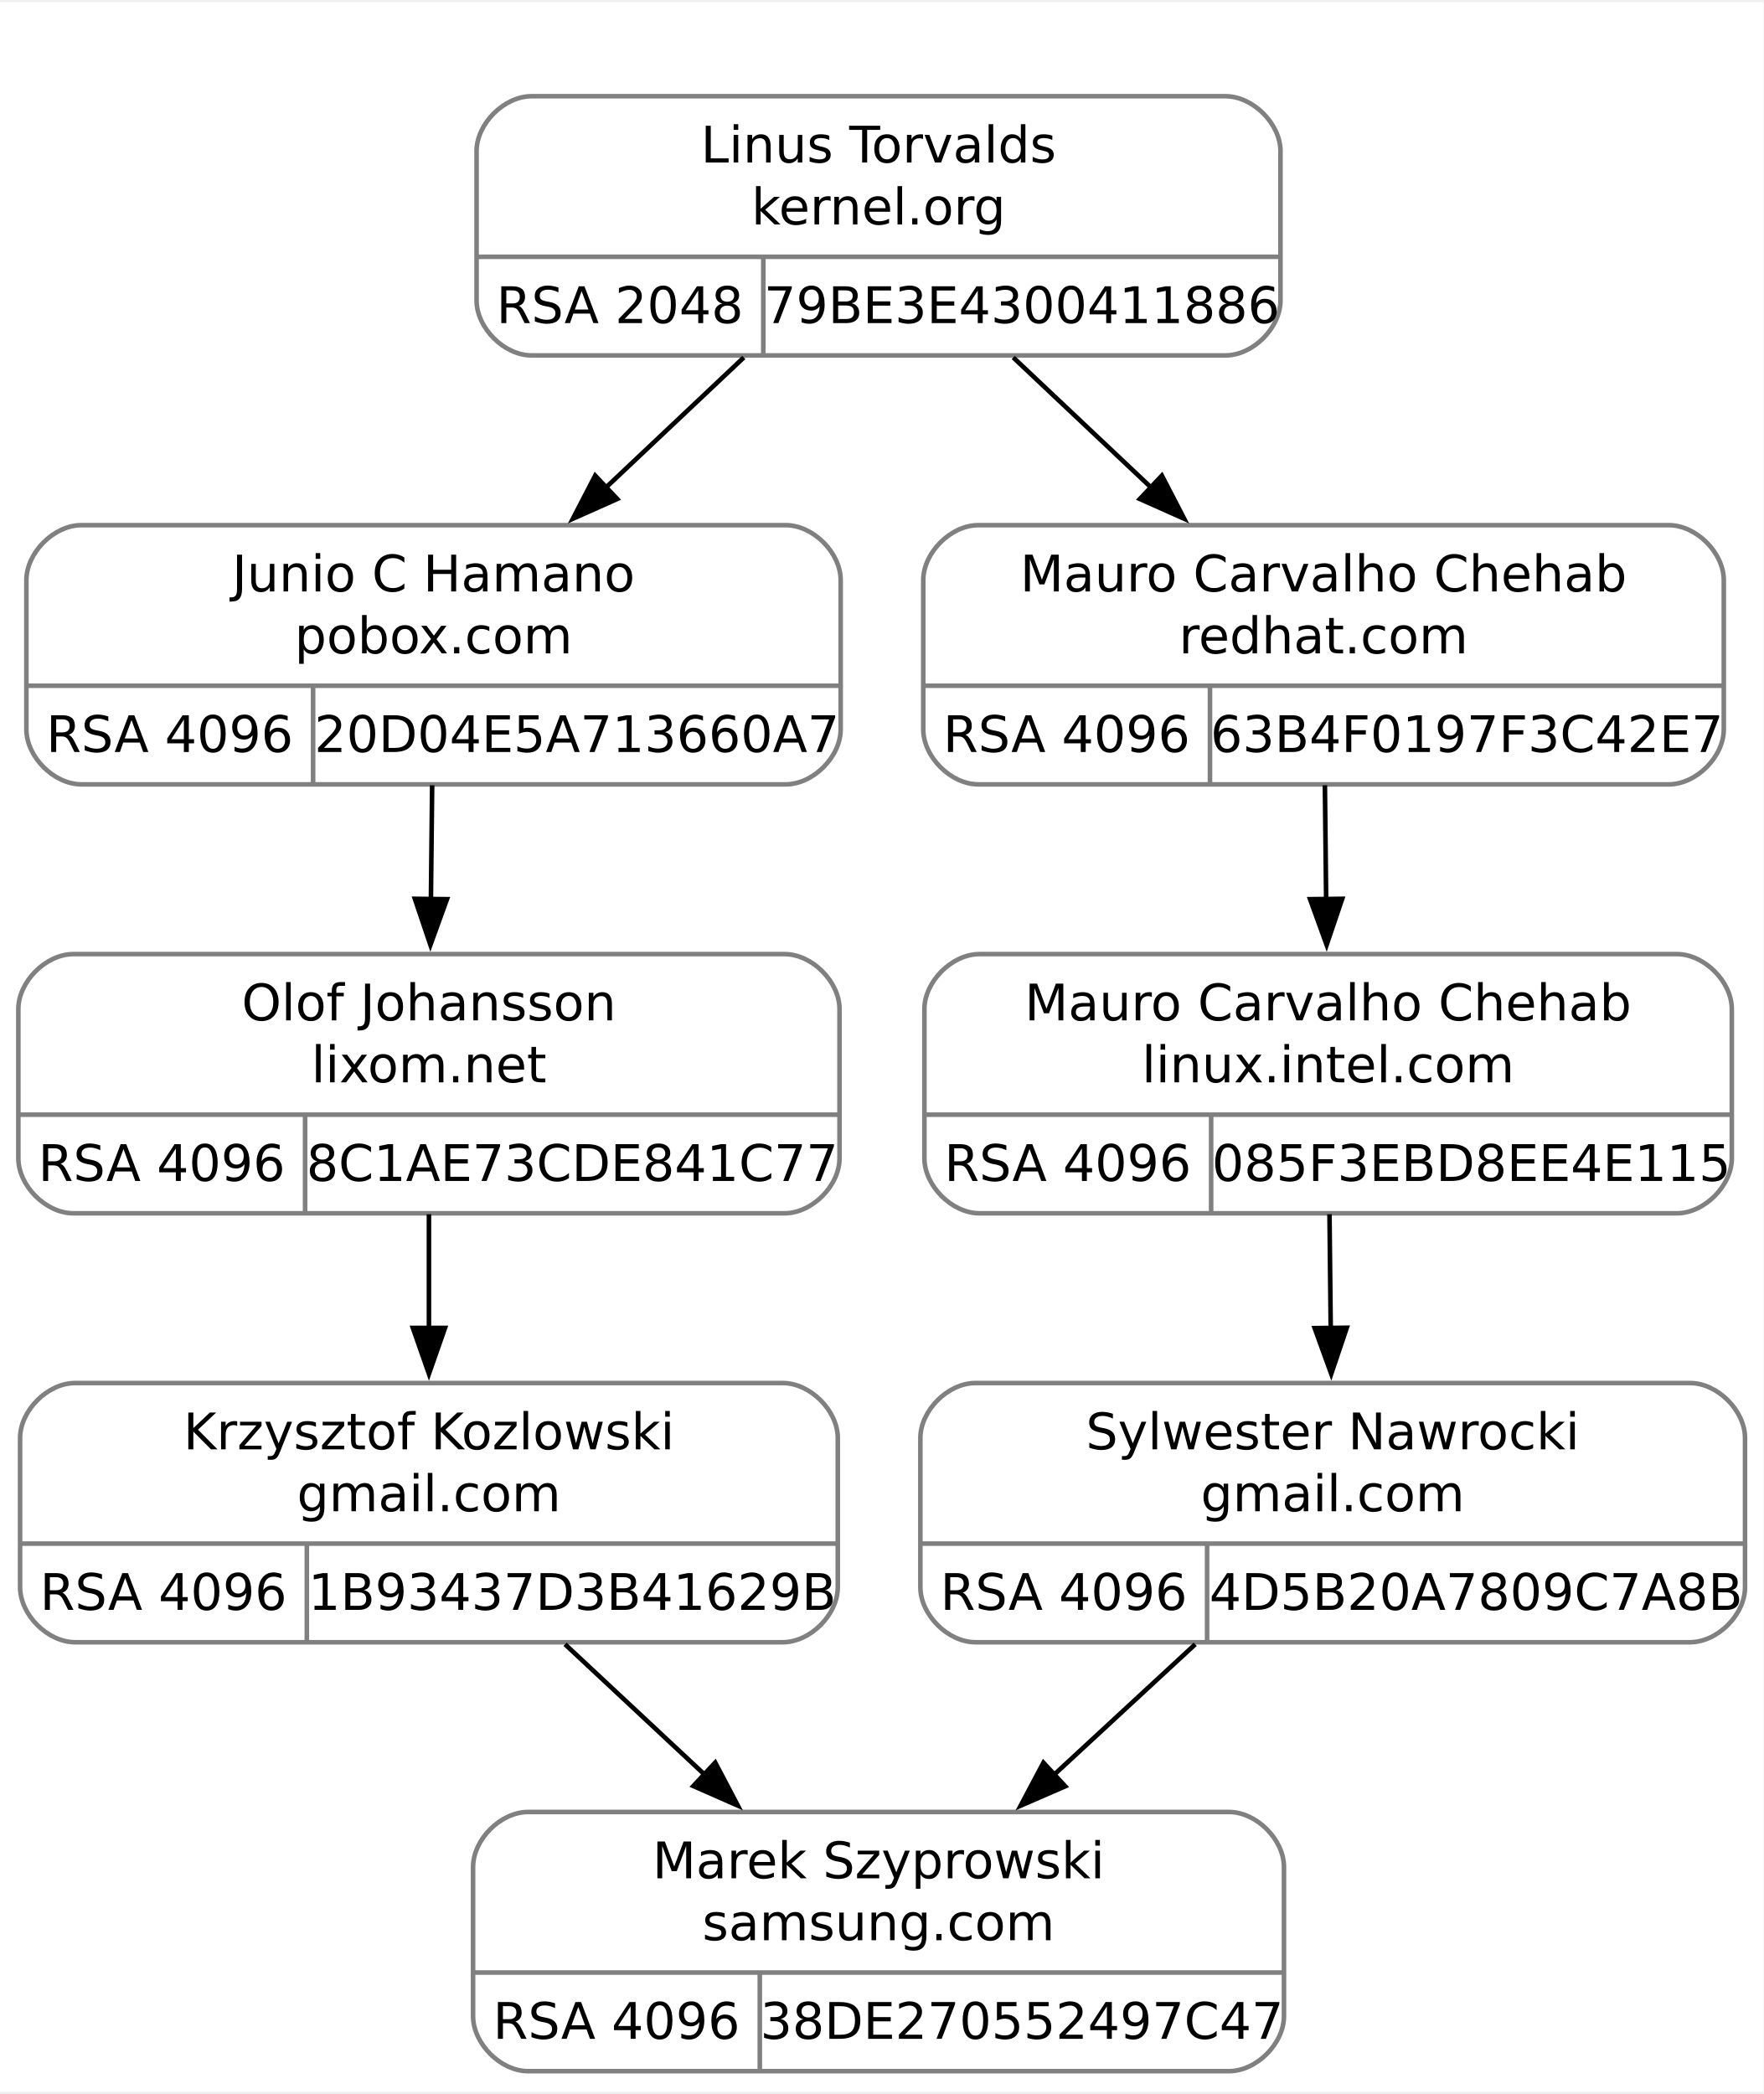
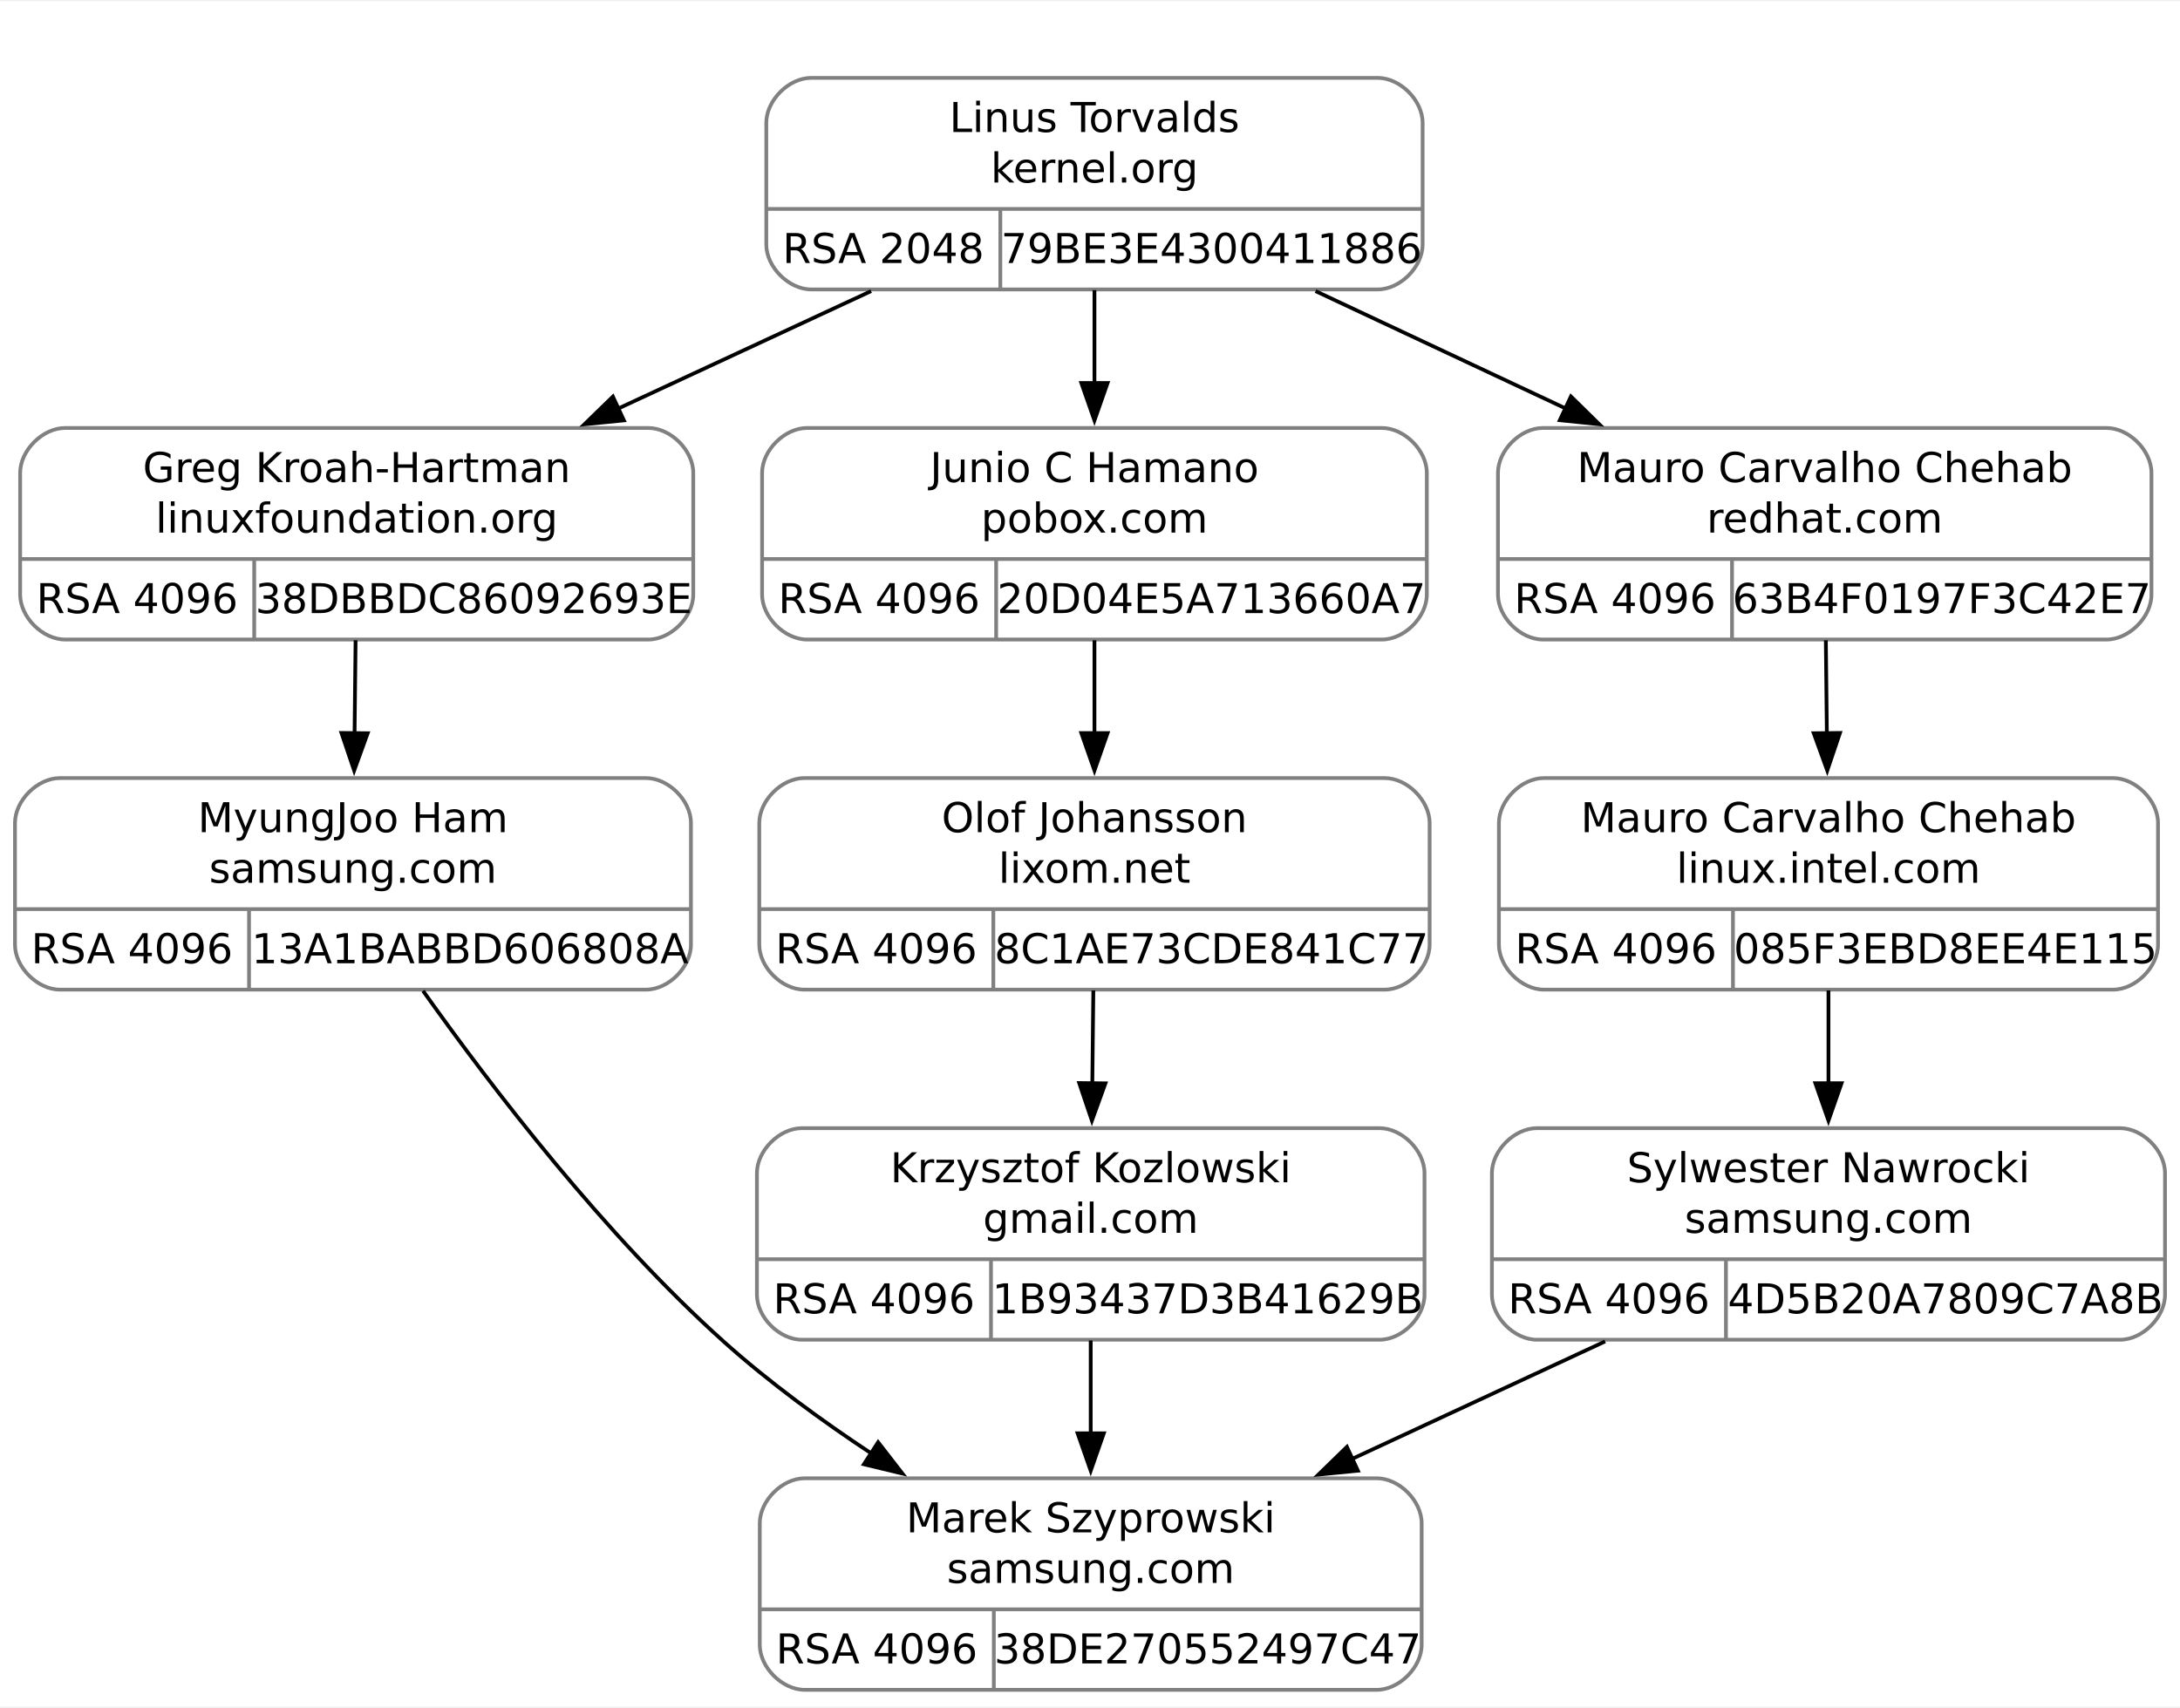
- <svg xmlns="http://www.w3.org/2000/svg" width="384pt" height="456pt" viewBox="0.00 0.00 384.38 455.50">
+ <svg xmlns="http://www.w3.org/2000/svg" width="582pt" height="456pt" viewBox="0.00 0.00 582.12 455.50">
  <g id="graph0" class="graph" transform="scale(1 1) rotate(0) translate(4 451.5)">
-     <polygon fill="white" stroke="none" points="-4,4 -4,-451.5 380.38,-451.5 380.38,4 -4,4" />
+     <polygon fill="white" stroke="none" points="-4,4 -4,-451.5 578.12,-451.5 578.12,4 -4,4" />
    <g id="clust1" class="cluster">
-       <polygon fill="none" stroke="white" points="91.5,-366 91.5,-439.5 283.5,-439.5 283.5,-366 91.5,-366" />
+       <polygon fill="none" stroke="white" points="192.25,-366 192.25,-439.5 384.25,-439.5 384.25,-366 192.25,-366" />
    </g>
    <g id="node1" class="node">
-       <path fill="none" stroke="gray" d="M13.75,-281C13.75,-281 167.25,-281 167.25,-281 173.25,-281 179.25,-287 179.25,-293 179.25,-293 179.25,-325.5 179.25,-325.5 179.25,-331.5 173.25,-337.5 167.25,-337.5 167.25,-337.5 13.75,-337.5 13.75,-337.5 7.75,-337.5 1.75,-331.5 1.75,-325.5 1.75,-325.5 1.75,-293 1.75,-293 1.75,-287 7.75,-281 13.75,-281" />
-       <text text-anchor="middle" x="90.5" y="-323.05" font-family="droid sans,dejavu sans,helvetica" font-size="11.00">Junio C Hamano</text>
-       <text text-anchor="middle" x="90.5" y="-309.55" font-family="droid sans,dejavu sans,helvetica" font-size="11.00">pobox.com</text>
-       <polyline fill="none" stroke="gray" points="1.75,-302.5 179.25,-302.5" />
-       <text text-anchor="middle" x="33" y="-288.05" font-family="droid sans,dejavu sans,helvetica" font-size="11.00">RSA 4096</text>
-       <polyline fill="none" stroke="gray" points="64.25,-281 64.25,-302.5" />
-       <text text-anchor="middle" x="121.75" y="-288.05" font-family="droid sans,dejavu sans,helvetica" font-size="11.00">20D04E5A713660A7</text>
+       <path fill="none" stroke="gray" d="M13.38,-281C13.38,-281 169.12,-281 169.12,-281 175.12,-281 181.12,-287 181.12,-293 181.12,-293 181.12,-325.5 181.12,-325.5 181.12,-331.5 175.12,-337.5 169.12,-337.5 169.12,-337.5 13.38,-337.5 13.38,-337.5 7.38,-337.5 1.38,-331.5 1.38,-325.5 1.38,-325.5 1.38,-293 1.38,-293 1.38,-287 7.38,-281 13.38,-281" />
+       <text text-anchor="middle" x="91.25" y="-323.05" font-family="droid sans,dejavu sans,helvetica" font-size="11.00">Greg Kroah-Hartman</text>
+       <text text-anchor="middle" x="91.25" y="-309.55" font-family="droid sans,dejavu sans,helvetica" font-size="11.00">linuxfoundation.org</text>
+       <polyline fill="none" stroke="gray" points="1.38,-302.5 181.12,-302.5" />
+       <text text-anchor="middle" x="32.62" y="-288.05" font-family="droid sans,dejavu sans,helvetica" font-size="11.00">RSA 4096</text>
+       <polyline fill="none" stroke="gray" points="63.88,-281 63.88,-302.5" />
+       <text text-anchor="middle" x="122.5" y="-288.05" font-family="droid sans,dejavu sans,helvetica" font-size="11.00">38DBBDC86092693E</text>
    </g>
    <g id="node3" class="node">
-       <path fill="none" stroke="gray" d="M12,-187.5C12,-187.5 167,-187.5 167,-187.5 173,-187.5 179,-193.5 179,-199.5 179,-199.5 179,-232 179,-232 179,-238 173,-244 167,-244 167,-244 12,-244 12,-244 6,-244 0,-238 0,-232 0,-232 0,-199.5 0,-199.5 0,-193.5 6,-187.5 12,-187.5" />
-       <text text-anchor="middle" x="89.5" y="-229.55" font-family="droid sans,dejavu sans,helvetica" font-size="11.00">Olof Johansson</text>
-       <text text-anchor="middle" x="89.5" y="-216.05" font-family="droid sans,dejavu sans,helvetica" font-size="11.00">lixom.net</text>
-       <polyline fill="none" stroke="gray" points="0,-209 179,-209" />
+       <path fill="none" stroke="gray" d="M12,-187.5C12,-187.5 168.5,-187.5 168.5,-187.5 174.5,-187.5 180.5,-193.5 180.5,-199.5 180.5,-199.5 180.5,-232 180.5,-232 180.5,-238 174.5,-244 168.5,-244 168.5,-244 12,-244 12,-244 6,-244 0,-238 0,-232 0,-232 0,-199.5 0,-199.5 0,-193.5 6,-187.5 12,-187.5" />
+       <text text-anchor="middle" x="90.25" y="-229.55" font-family="droid sans,dejavu sans,helvetica" font-size="11.00">MyungJoo Ham</text>
+       <text text-anchor="middle" x="90.25" y="-216.05" font-family="droid sans,dejavu sans,helvetica" font-size="11.00">samsung.com</text>
+       <polyline fill="none" stroke="gray" points="0,-209 180.5,-209" />
      <text text-anchor="middle" x="31.25" y="-194.55" font-family="droid sans,dejavu sans,helvetica" font-size="11.00">RSA 4096</text>
      <polyline fill="none" stroke="gray" points="62.5,-187.5 62.5,-209" />
-       <text text-anchor="middle" x="120.75" y="-194.55" font-family="droid sans,dejavu sans,helvetica" font-size="11.00">8C1AE73CDE841C77</text>
+       <text text-anchor="middle" x="121.5" y="-194.55" font-family="droid sans,dejavu sans,helvetica" font-size="11.00">13A1BABBD606808A</text>
    </g>
    <g id="edge2" class="edge">
-       <path fill="none" stroke="black" d="M90.2,-280.8C90.11,-273 90.02,-264.35 89.93,-255.99" />
-       <polygon fill="black" stroke="black" points="93.43,-255.97 89.82,-246.01 86.43,-256.05 93.43,-255.97" />
+       <path fill="none" stroke="black" d="M90.95,-280.8C90.86,-273 90.77,-264.35 90.68,-255.99" />
+       <polygon fill="black" stroke="black" points="94.18,-255.97 90.57,-246.01 87.18,-256.05 94.18,-255.97" />
    </g>
    <g id="node2" class="node">
-       <path fill="none" stroke="gray" d="M111.88,-374.5C111.88,-374.5 263.12,-374.5 263.12,-374.5 269.12,-374.5 275.12,-380.5 275.12,-386.5 275.12,-386.5 275.12,-419 275.12,-419 275.12,-425 269.12,-431 263.12,-431 263.12,-431 111.88,-431 111.88,-431 105.88,-431 99.88,-425 99.88,-419 99.88,-419 99.88,-386.5 99.88,-386.5 99.88,-380.5 105.88,-374.5 111.88,-374.5" />
-       <text text-anchor="middle" x="187.5" y="-416.55" font-family="droid sans,dejavu sans,helvetica" font-size="11.00">Linus Torvalds</text>
-       <text text-anchor="middle" x="187.5" y="-403.05" font-family="droid sans,dejavu sans,helvetica" font-size="11.00">kernel.org</text>
-       <polyline fill="none" stroke="gray" points="99.88,-396 275.12,-396" />
-       <text text-anchor="middle" x="131.12" y="-381.55" font-family="droid sans,dejavu sans,helvetica" font-size="11.00">RSA 2048</text>
-       <polyline fill="none" stroke="gray" points="162.38,-374.5 162.38,-396" />
-       <text text-anchor="middle" x="218.75" y="-381.55" font-family="droid sans,dejavu sans,helvetica" font-size="11.00">79BE3E4300411886</text>
+       <path fill="none" stroke="gray" d="M212.62,-374.5C212.62,-374.5 363.88,-374.5 363.88,-374.5 369.88,-374.5 375.88,-380.5 375.88,-386.5 375.88,-386.5 375.88,-419 375.88,-419 375.88,-425 369.88,-431 363.88,-431 363.88,-431 212.62,-431 212.62,-431 206.62,-431 200.62,-425 200.62,-419 200.62,-419 200.62,-386.5 200.62,-386.5 200.62,-380.5 206.62,-374.5 212.62,-374.5" />
+       <text text-anchor="middle" x="288.25" y="-416.55" font-family="droid sans,dejavu sans,helvetica" font-size="11.00">Linus Torvalds</text>
+       <text text-anchor="middle" x="288.25" y="-403.05" font-family="droid sans,dejavu sans,helvetica" font-size="11.00">kernel.org</text>
+       <polyline fill="none" stroke="gray" points="200.62,-396 375.88,-396" />
+       <text text-anchor="middle" x="231.88" y="-381.55" font-family="droid sans,dejavu sans,helvetica" font-size="11.00">RSA 2048</text>
+       <polyline fill="none" stroke="gray" points="263.12,-374.5 263.12,-396" />
+       <text text-anchor="middle" x="319.5" y="-381.55" font-family="droid sans,dejavu sans,helvetica" font-size="11.00">79BE3E4300411886</text>
    </g>
    <g id="edge1" class="edge">
-       <path fill="none" stroke="black" d="M158.13,-374.05C148.64,-365.09 137.97,-355.03 127.97,-345.6" />
-       <polygon fill="black" stroke="black" points="130.54,-343.21 120.87,-338.9 125.74,-348.3 130.54,-343.21" />
+       <path fill="none" stroke="black" d="M228.61,-374.05C207.3,-364.15 183.09,-352.91 161,-342.65" />
+       <polygon fill="black" stroke="black" points="162.6,-339.53 152.06,-338.49 159.66,-345.88 162.6,-339.53" />
+     </g>
+     <g id="node5" class="node">
+       <path fill="none" stroke="gray" d="M211.5,-281C211.5,-281 365,-281 365,-281 371,-281 377,-287 377,-293 377,-293 377,-325.5 377,-325.5 377,-331.5 371,-337.5 365,-337.5 365,-337.5 211.5,-337.5 211.5,-337.5 205.5,-337.5 199.5,-331.5 199.5,-325.5 199.5,-325.5 199.5,-293 199.5,-293 199.5,-287 205.5,-281 211.5,-281" />
+       <text text-anchor="middle" x="288.25" y="-323.05" font-family="droid sans,dejavu sans,helvetica" font-size="11.00">Junio C Hamano</text>
+       <text text-anchor="middle" x="288.25" y="-309.55" font-family="droid sans,dejavu sans,helvetica" font-size="11.00">pobox.com</text>
+       <polyline fill="none" stroke="gray" points="199.5,-302.5 377,-302.5" />
+       <text text-anchor="middle" x="230.75" y="-288.05" font-family="droid sans,dejavu sans,helvetica" font-size="11.00">RSA 4096</text>
+       <polyline fill="none" stroke="gray" points="262,-281 262,-302.5" />
+       <text text-anchor="middle" x="319.5" y="-288.05" font-family="droid sans,dejavu sans,helvetica" font-size="11.00">20D04E5A713660A7</text>
+     </g>
+     <g id="edge4" class="edge">
+       <path fill="none" stroke="black" d="M288.25,-374.3C288.25,-366.5 288.25,-357.85 288.25,-349.49" />
+       <polygon fill="black" stroke="black" points="291.75,-349.51 288.25,-339.51 284.75,-349.51 291.75,-349.51" />
+     </g>
+     <g id="node8" class="node">
+       <path fill="none" stroke="gray" d="M408,-281C408,-281 558.5,-281 558.5,-281 564.5,-281 570.5,-287 570.5,-293 570.5,-293 570.5,-325.5 570.5,-325.5 570.5,-331.5 564.5,-337.5 558.5,-337.5 558.5,-337.5 408,-337.5 408,-337.5 402,-337.5 396,-331.5 396,-325.5 396,-325.5 396,-293 396,-293 396,-287 402,-281 408,-281" />
+       <text text-anchor="middle" x="483.25" y="-323.05" font-family="droid sans,dejavu sans,helvetica" font-size="11.00">Mauro Carvalho Chehab</text>
+       <text text-anchor="middle" x="483.25" y="-309.55" font-family="droid sans,dejavu sans,helvetica" font-size="11.00">redhat.com</text>
+       <polyline fill="none" stroke="gray" points="396,-302.5 570.5,-302.5" />
+       <text text-anchor="middle" x="427.25" y="-288.05" font-family="droid sans,dejavu sans,helvetica" font-size="11.00">RSA 4096</text>
+       <polyline fill="none" stroke="gray" points="458.5,-281 458.5,-302.5" />
+       <text text-anchor="middle" x="514.5" y="-288.05" font-family="droid sans,dejavu sans,helvetica" font-size="11.00">63B4F0197F3C42E7</text>
+     </g>
+     <g id="edge8" class="edge">
+       <path fill="none" stroke="black" d="M347.29,-374.05C368.38,-364.15 392.34,-352.91 414.2,-342.65" />
+       <polygon fill="black" stroke="black" points="415.48,-345.92 423.04,-338.5 412.51,-339.58 415.48,-345.92" />
+     </g>
+     <g id="node4" class="node">
+       <path fill="none" stroke="gray" d="M210.88,-0.5C210.88,-0.5 363.62,-0.5 363.62,-0.5 369.62,-0.5 375.62,-6.5 375.62,-12.5 375.62,-12.5 375.62,-45 375.62,-45 375.62,-51 369.62,-57 363.62,-57 363.62,-57 210.88,-57 210.88,-57 204.88,-57 198.88,-51 198.88,-45 198.88,-45 198.88,-12.5 198.88,-12.5 198.88,-6.5 204.88,-0.5 210.88,-0.5" />
+       <text text-anchor="middle" x="287.25" y="-42.55" font-family="droid sans,dejavu sans,helvetica" font-size="11.00">Marek Szyprowski</text>
+       <text text-anchor="middle" x="287.25" y="-29.05" font-family="droid sans,dejavu sans,helvetica" font-size="11.00">samsung.com</text>
+       <polyline fill="none" stroke="gray" points="198.88,-22 375.62,-22" />
+       <text text-anchor="middle" x="230.12" y="-7.55" font-family="droid sans,dejavu sans,helvetica" font-size="11.00">RSA 4096</text>
+       <polyline fill="none" stroke="gray" points="261.38,-0.5 261.38,-22" />
+       <text text-anchor="middle" x="318.5" y="-7.55" font-family="droid sans,dejavu sans,helvetica" font-size="11.00">38DE270552497C47</text>
+     </g>
+     <g id="edge3" class="edge">
+       <path fill="none" stroke="black" d="M108.97,-187.16C127.46,-161.14 157.5,-122 189.25,-93.5 201.28,-82.71 215.3,-72.46 228.92,-63.46" />
+       <polygon fill="black" stroke="black" points="230.48,-66.63 236.98,-58.26 226.68,-60.74 230.48,-66.63" />
    </g>
    <g id="node6" class="node">
-       <path fill="none" stroke="gray" d="M209.25,-281C209.25,-281 359.75,-281 359.75,-281 365.75,-281 371.75,-287 371.75,-293 371.75,-293 371.75,-325.5 371.75,-325.5 371.75,-331.5 365.75,-337.5 359.75,-337.5 359.75,-337.5 209.25,-337.5 209.25,-337.5 203.25,-337.5 197.25,-331.5 197.25,-325.5 197.25,-325.5 197.25,-293 197.25,-293 197.25,-287 203.25,-281 209.25,-281" />
-       <text text-anchor="middle" x="284.5" y="-323.05" font-family="droid sans,dejavu sans,helvetica" font-size="11.00">Mauro Carvalho Chehab</text>
-       <text text-anchor="middle" x="284.5" y="-309.55" font-family="droid sans,dejavu sans,helvetica" font-size="11.00">redhat.com</text>
-       <polyline fill="none" stroke="gray" points="197.25,-302.5 371.75,-302.5" />
-       <text text-anchor="middle" x="228.5" y="-288.05" font-family="droid sans,dejavu sans,helvetica" font-size="11.00">RSA 4096</text>
-       <polyline fill="none" stroke="gray" points="259.75,-281 259.75,-302.5" />
-       <text text-anchor="middle" x="315.75" y="-288.05" font-family="droid sans,dejavu sans,helvetica" font-size="11.00">63B4F0197F3C42E7</text>
+       <path fill="none" stroke="gray" d="M210.75,-187.5C210.75,-187.5 365.75,-187.5 365.75,-187.5 371.75,-187.5 377.75,-193.5 377.75,-199.5 377.75,-199.5 377.75,-232 377.75,-232 377.75,-238 371.75,-244 365.75,-244 365.75,-244 210.75,-244 210.75,-244 204.75,-244 198.75,-238 198.75,-232 198.75,-232 198.75,-199.5 198.75,-199.5 198.75,-193.5 204.75,-187.5 210.75,-187.5" />
+       <text text-anchor="middle" x="288.25" y="-229.55" font-family="droid sans,dejavu sans,helvetica" font-size="11.00">Olof Johansson</text>
+       <text text-anchor="middle" x="288.25" y="-216.05" font-family="droid sans,dejavu sans,helvetica" font-size="11.00">lixom.net</text>
+       <polyline fill="none" stroke="gray" points="198.75,-209 377.75,-209" />
+       <text text-anchor="middle" x="230" y="-194.55" font-family="droid sans,dejavu sans,helvetica" font-size="11.00">RSA 4096</text>
+       <polyline fill="none" stroke="gray" points="261.25,-187.5 261.25,-209" />
+       <text text-anchor="middle" x="319.5" y="-194.55" font-family="droid sans,dejavu sans,helvetica" font-size="11.00">8C1AE73CDE841C77</text>
    </g>
    <g id="edge5" class="edge">
-       <path fill="none" stroke="black" d="M216.87,-374.05C226.36,-365.09 237.03,-355.03 247.03,-345.6" />
-       <polygon fill="black" stroke="black" points="249.26,-348.3 254.13,-338.9 244.46,-343.21 249.26,-348.3" />
-     </g>
-     <g id="node4" class="node">
-       <path fill="none" stroke="gray" d="M12.38,-94C12.38,-94 166.62,-94 166.62,-94 172.62,-94 178.62,-100 178.62,-106 178.62,-106 178.62,-138.5 178.62,-138.5 178.62,-144.5 172.62,-150.5 166.62,-150.5 166.62,-150.5 12.38,-150.5 12.38,-150.5 6.38,-150.5 0.38,-144.5 0.38,-138.5 0.38,-138.5 0.38,-106 0.38,-106 0.38,-100 6.38,-94 12.38,-94" />
-       <text text-anchor="middle" x="89.5" y="-136.05" font-family="droid sans,dejavu sans,helvetica" font-size="11.00">Krzysztof Kozlowski</text>
-       <text text-anchor="middle" x="89.5" y="-122.55" font-family="droid sans,dejavu sans,helvetica" font-size="11.00">gmail.com</text>
-       <polyline fill="none" stroke="gray" points="0.38,-115.5 178.62,-115.5" />
-       <text text-anchor="middle" x="31.62" y="-101.05" font-family="droid sans,dejavu sans,helvetica" font-size="11.00">RSA 4096</text>
-       <polyline fill="none" stroke="gray" points="62.88,-94 62.88,-115.5" />
-       <text text-anchor="middle" x="120.75" y="-101.05" font-family="droid sans,dejavu sans,helvetica" font-size="11.00">1B93437D3B41629B</text>
-     </g>
-     <g id="edge3" class="edge">
-       <path fill="none" stroke="black" d="M89.5,-187.3C89.5,-179.5 89.5,-170.85 89.5,-162.49" />
-       <polygon fill="black" stroke="black" points="93,-162.51 89.5,-152.51 86,-162.51 93,-162.51" />
-     </g>
-     <g id="node5" class="node">
-       <path fill="none" stroke="gray" d="M111.12,-0.5C111.12,-0.5 263.88,-0.5 263.88,-0.5 269.88,-0.5 275.88,-6.5 275.88,-12.5 275.88,-12.5 275.88,-45 275.88,-45 275.88,-51 269.88,-57 263.88,-57 263.88,-57 111.12,-57 111.12,-57 105.12,-57 99.12,-51 99.12,-45 99.12,-45 99.12,-12.5 99.12,-12.5 99.12,-6.5 105.12,-0.5 111.12,-0.5" />
-       <text text-anchor="middle" x="187.5" y="-42.55" font-family="droid sans,dejavu sans,helvetica" font-size="11.00">Marek Szyprowski</text>
-       <text text-anchor="middle" x="187.5" y="-29.05" font-family="droid sans,dejavu sans,helvetica" font-size="11.00">samsung.com</text>
-       <polyline fill="none" stroke="gray" points="99.12,-22 275.88,-22" />
-       <text text-anchor="middle" x="130.38" y="-7.55" font-family="droid sans,dejavu sans,helvetica" font-size="11.00">RSA 4096</text>
-       <polyline fill="none" stroke="gray" points="161.62,-0.5 161.62,-22" />
-       <text text-anchor="middle" x="218.75" y="-7.55" font-family="droid sans,dejavu sans,helvetica" font-size="11.00">38DE270552497C47</text>
-     </g>
-     <g id="edge4" class="edge">
-       <path fill="none" stroke="black" d="M119.17,-93.55C128.76,-84.59 139.54,-74.53 149.64,-65.1" />
-       <polygon fill="black" stroke="black" points="151.9,-67.77 156.83,-58.39 147.13,-62.66 151.9,-67.77" />
+       <path fill="none" stroke="black" d="M288.25,-280.8C288.25,-273 288.25,-264.35 288.25,-255.99" />
+       <polygon fill="black" stroke="black" points="291.75,-256.01 288.25,-246.01 284.75,-256.01 291.75,-256.01" />
    </g>
    <g id="node7" class="node">
-       <path fill="none" stroke="gray" d="M209.5,-187.5C209.5,-187.5 361.5,-187.5 361.5,-187.5 367.5,-187.5 373.5,-193.5 373.5,-199.5 373.5,-199.5 373.5,-232 373.5,-232 373.5,-238 367.5,-244 361.5,-244 361.5,-244 209.5,-244 209.5,-244 203.5,-244 197.5,-238 197.5,-232 197.5,-232 197.5,-199.5 197.5,-199.5 197.5,-193.5 203.5,-187.5 209.5,-187.5" />
-       <text text-anchor="middle" x="285.5" y="-229.55" font-family="droid sans,dejavu sans,helvetica" font-size="11.00">Mauro Carvalho Chehab</text>
-       <text text-anchor="middle" x="285.5" y="-216.05" font-family="droid sans,dejavu sans,helvetica" font-size="11.00">linux.intel.com</text>
-       <polyline fill="none" stroke="gray" points="197.5,-209 373.5,-209" />
-       <text text-anchor="middle" x="228.75" y="-194.55" font-family="droid sans,dejavu sans,helvetica" font-size="11.00">RSA 4096</text>
-       <polyline fill="none" stroke="gray" points="260,-187.5 260,-209" />
-       <text text-anchor="middle" x="316.75" y="-194.55" font-family="droid sans,dejavu sans,helvetica" font-size="11.00">085F3EBD8EE4E115</text>
+       <path fill="none" stroke="gray" d="M210.12,-94C210.12,-94 364.38,-94 364.38,-94 370.38,-94 376.38,-100 376.38,-106 376.38,-106 376.38,-138.5 376.38,-138.5 376.38,-144.5 370.38,-150.5 364.38,-150.5 364.38,-150.5 210.12,-150.5 210.12,-150.5 204.12,-150.5 198.12,-144.5 198.12,-138.5 198.12,-138.5 198.12,-106 198.12,-106 198.12,-100 204.12,-94 210.12,-94" />
+       <text text-anchor="middle" x="287.25" y="-136.05" font-family="droid sans,dejavu sans,helvetica" font-size="11.00">Krzysztof Kozlowski</text>
+       <text text-anchor="middle" x="287.25" y="-122.55" font-family="droid sans,dejavu sans,helvetica" font-size="11.00">gmail.com</text>
+       <polyline fill="none" stroke="gray" points="198.12,-115.5 376.38,-115.5" />
+       <text text-anchor="middle" x="229.38" y="-101.05" font-family="droid sans,dejavu sans,helvetica" font-size="11.00">RSA 4096</text>
+       <polyline fill="none" stroke="gray" points="260.62,-94 260.62,-115.5" />
+       <text text-anchor="middle" x="318.5" y="-101.05" font-family="droid sans,dejavu sans,helvetica" font-size="11.00">1B93437D3B41629B</text>
    </g>
    <g id="edge6" class="edge">
-       <path fill="none" stroke="black" d="M284.8,-280.8C284.89,-273 284.98,-264.35 285.07,-255.99" />
-       <polygon fill="black" stroke="black" points="288.57,-256.05 285.18,-246.01 281.57,-255.97 288.57,-256.05" />
-     </g>
-     <g id="node8" class="node">
-       <path fill="none" stroke="gray" d="M208.62,-94C208.62,-94 364.38,-94 364.38,-94 370.38,-94 376.38,-100 376.38,-106 376.38,-106 376.38,-138.5 376.38,-138.5 376.38,-144.5 370.38,-150.5 364.38,-150.5 364.38,-150.5 208.62,-150.5 208.62,-150.5 202.62,-150.5 196.62,-144.5 196.62,-138.5 196.62,-138.5 196.62,-106 196.62,-106 196.62,-100 202.62,-94 208.62,-94" />
-       <text text-anchor="middle" x="286.5" y="-136.05" font-family="droid sans,dejavu sans,helvetica" font-size="11.00">Sylwester Nawrocki</text>
-       <text text-anchor="middle" x="286.5" y="-122.55" font-family="droid sans,dejavu sans,helvetica" font-size="11.00">gmail.com</text>
-       <polyline fill="none" stroke="gray" points="196.62,-115.5 376.38,-115.5" />
-       <text text-anchor="middle" x="227.88" y="-101.05" font-family="droid sans,dejavu sans,helvetica" font-size="11.00">RSA 4096</text>
-       <polyline fill="none" stroke="gray" points="259.12,-94 259.12,-115.5" />
-       <text text-anchor="middle" x="317.75" y="-101.05" font-family="droid sans,dejavu sans,helvetica" font-size="11.00">4D5B20A7809C7A8B</text>
+       <path fill="none" stroke="black" d="M287.95,-187.3C287.86,-179.5 287.77,-170.85 287.68,-162.49" />
+       <polygon fill="black" stroke="black" points="291.18,-162.47 287.57,-152.51 284.18,-162.55 291.18,-162.47" />
    </g>
    <g id="edge7" class="edge">
-       <path fill="none" stroke="black" d="M285.8,-187.3C285.89,-179.5 285.98,-170.85 286.07,-162.49" />
-       <polygon fill="black" stroke="black" points="289.57,-162.55 286.18,-152.51 282.57,-162.47 289.57,-162.55" />
+       <path fill="none" stroke="black" d="M287.25,-93.8C287.25,-86 287.25,-77.35 287.25,-68.99" />
+       <polygon fill="black" stroke="black" points="290.75,-69.01 287.25,-59.01 283.75,-69.01 290.75,-69.01" />
    </g>
-     <g id="edge8" class="edge">
-       <path fill="none" stroke="black" d="M256.53,-93.55C246.84,-84.59 235.95,-74.53 225.75,-65.1" />
-       <polygon fill="black" stroke="black" points="228.2,-62.6 218.48,-58.38 223.45,-67.74 228.2,-62.6" />
+     <g id="node9" class="node">
+       <path fill="none" stroke="gray" d="M408.25,-187.5C408.25,-187.5 560.25,-187.5 560.25,-187.5 566.25,-187.5 572.25,-193.5 572.25,-199.5 572.25,-199.5 572.25,-232 572.25,-232 572.25,-238 566.25,-244 560.25,-244 560.25,-244 408.25,-244 408.25,-244 402.25,-244 396.25,-238 396.25,-232 396.25,-232 396.25,-199.5 396.25,-199.5 396.25,-193.5 402.25,-187.5 408.25,-187.5" />
+       <text text-anchor="middle" x="484.25" y="-229.55" font-family="droid sans,dejavu sans,helvetica" font-size="11.00">Mauro Carvalho Chehab</text>
+       <text text-anchor="middle" x="484.25" y="-216.05" font-family="droid sans,dejavu sans,helvetica" font-size="11.00">linux.intel.com</text>
+       <polyline fill="none" stroke="gray" points="396.25,-209 572.25,-209" />
+       <text text-anchor="middle" x="427.5" y="-194.55" font-family="droid sans,dejavu sans,helvetica" font-size="11.00">RSA 4096</text>
+       <polyline fill="none" stroke="gray" points="458.75,-187.5 458.75,-209" />
+       <text text-anchor="middle" x="515.5" y="-194.55" font-family="droid sans,dejavu sans,helvetica" font-size="11.00">085F3EBD8EE4E115</text>
+     </g>
+     <g id="edge9" class="edge">
+       <path fill="none" stroke="black" d="M483.55,-280.8C483.64,-273 483.73,-264.35 483.82,-255.99" />
+       <polygon fill="black" stroke="black" points="487.32,-256.05 483.93,-246.01 480.32,-255.97 487.32,-256.05" />
+     </g>
+     <g id="node10" class="node">
+       <path fill="none" stroke="gray" d="M406.38,-94C406.38,-94 562.12,-94 562.12,-94 568.12,-94 574.12,-100 574.12,-106 574.12,-106 574.12,-138.5 574.12,-138.5 574.12,-144.5 568.12,-150.5 562.12,-150.5 562.12,-150.5 406.38,-150.5 406.38,-150.5 400.38,-150.5 394.38,-144.5 394.38,-138.5 394.38,-138.5 394.38,-106 394.38,-106 394.38,-100 400.38,-94 406.38,-94" />
+       <text text-anchor="middle" x="484.25" y="-136.05" font-family="droid sans,dejavu sans,helvetica" font-size="11.00">Sylwester Nawrocki</text>
+       <text text-anchor="middle" x="484.25" y="-122.55" font-family="droid sans,dejavu sans,helvetica" font-size="11.00">samsung.com</text>
+       <polyline fill="none" stroke="gray" points="394.38,-115.5 574.12,-115.5" />
+       <text text-anchor="middle" x="425.62" y="-101.05" font-family="droid sans,dejavu sans,helvetica" font-size="11.00">RSA 4096</text>
+       <polyline fill="none" stroke="gray" points="456.88,-94 456.88,-115.5" />
+       <text text-anchor="middle" x="515.5" y="-101.05" font-family="droid sans,dejavu sans,helvetica" font-size="11.00">4D5B20A7809C7A8B</text>
+     </g>
+     <g id="edge10" class="edge">
+       <path fill="none" stroke="black" d="M484.25,-187.3C484.25,-179.5 484.25,-170.85 484.25,-162.49" />
+       <polygon fill="black" stroke="black" points="487.75,-162.51 484.25,-152.51 480.75,-162.51 487.75,-162.51" />
+     </g>
+     <g id="edge11" class="edge">
+       <path fill="none" stroke="black" d="M424.61,-93.55C403.3,-83.65 379.09,-72.41 357,-62.15" />
+       <polygon fill="black" stroke="black" points="358.6,-59.03 348.06,-57.99 355.66,-65.38 358.6,-59.03" />
    </g>
  </g>
</svg>
